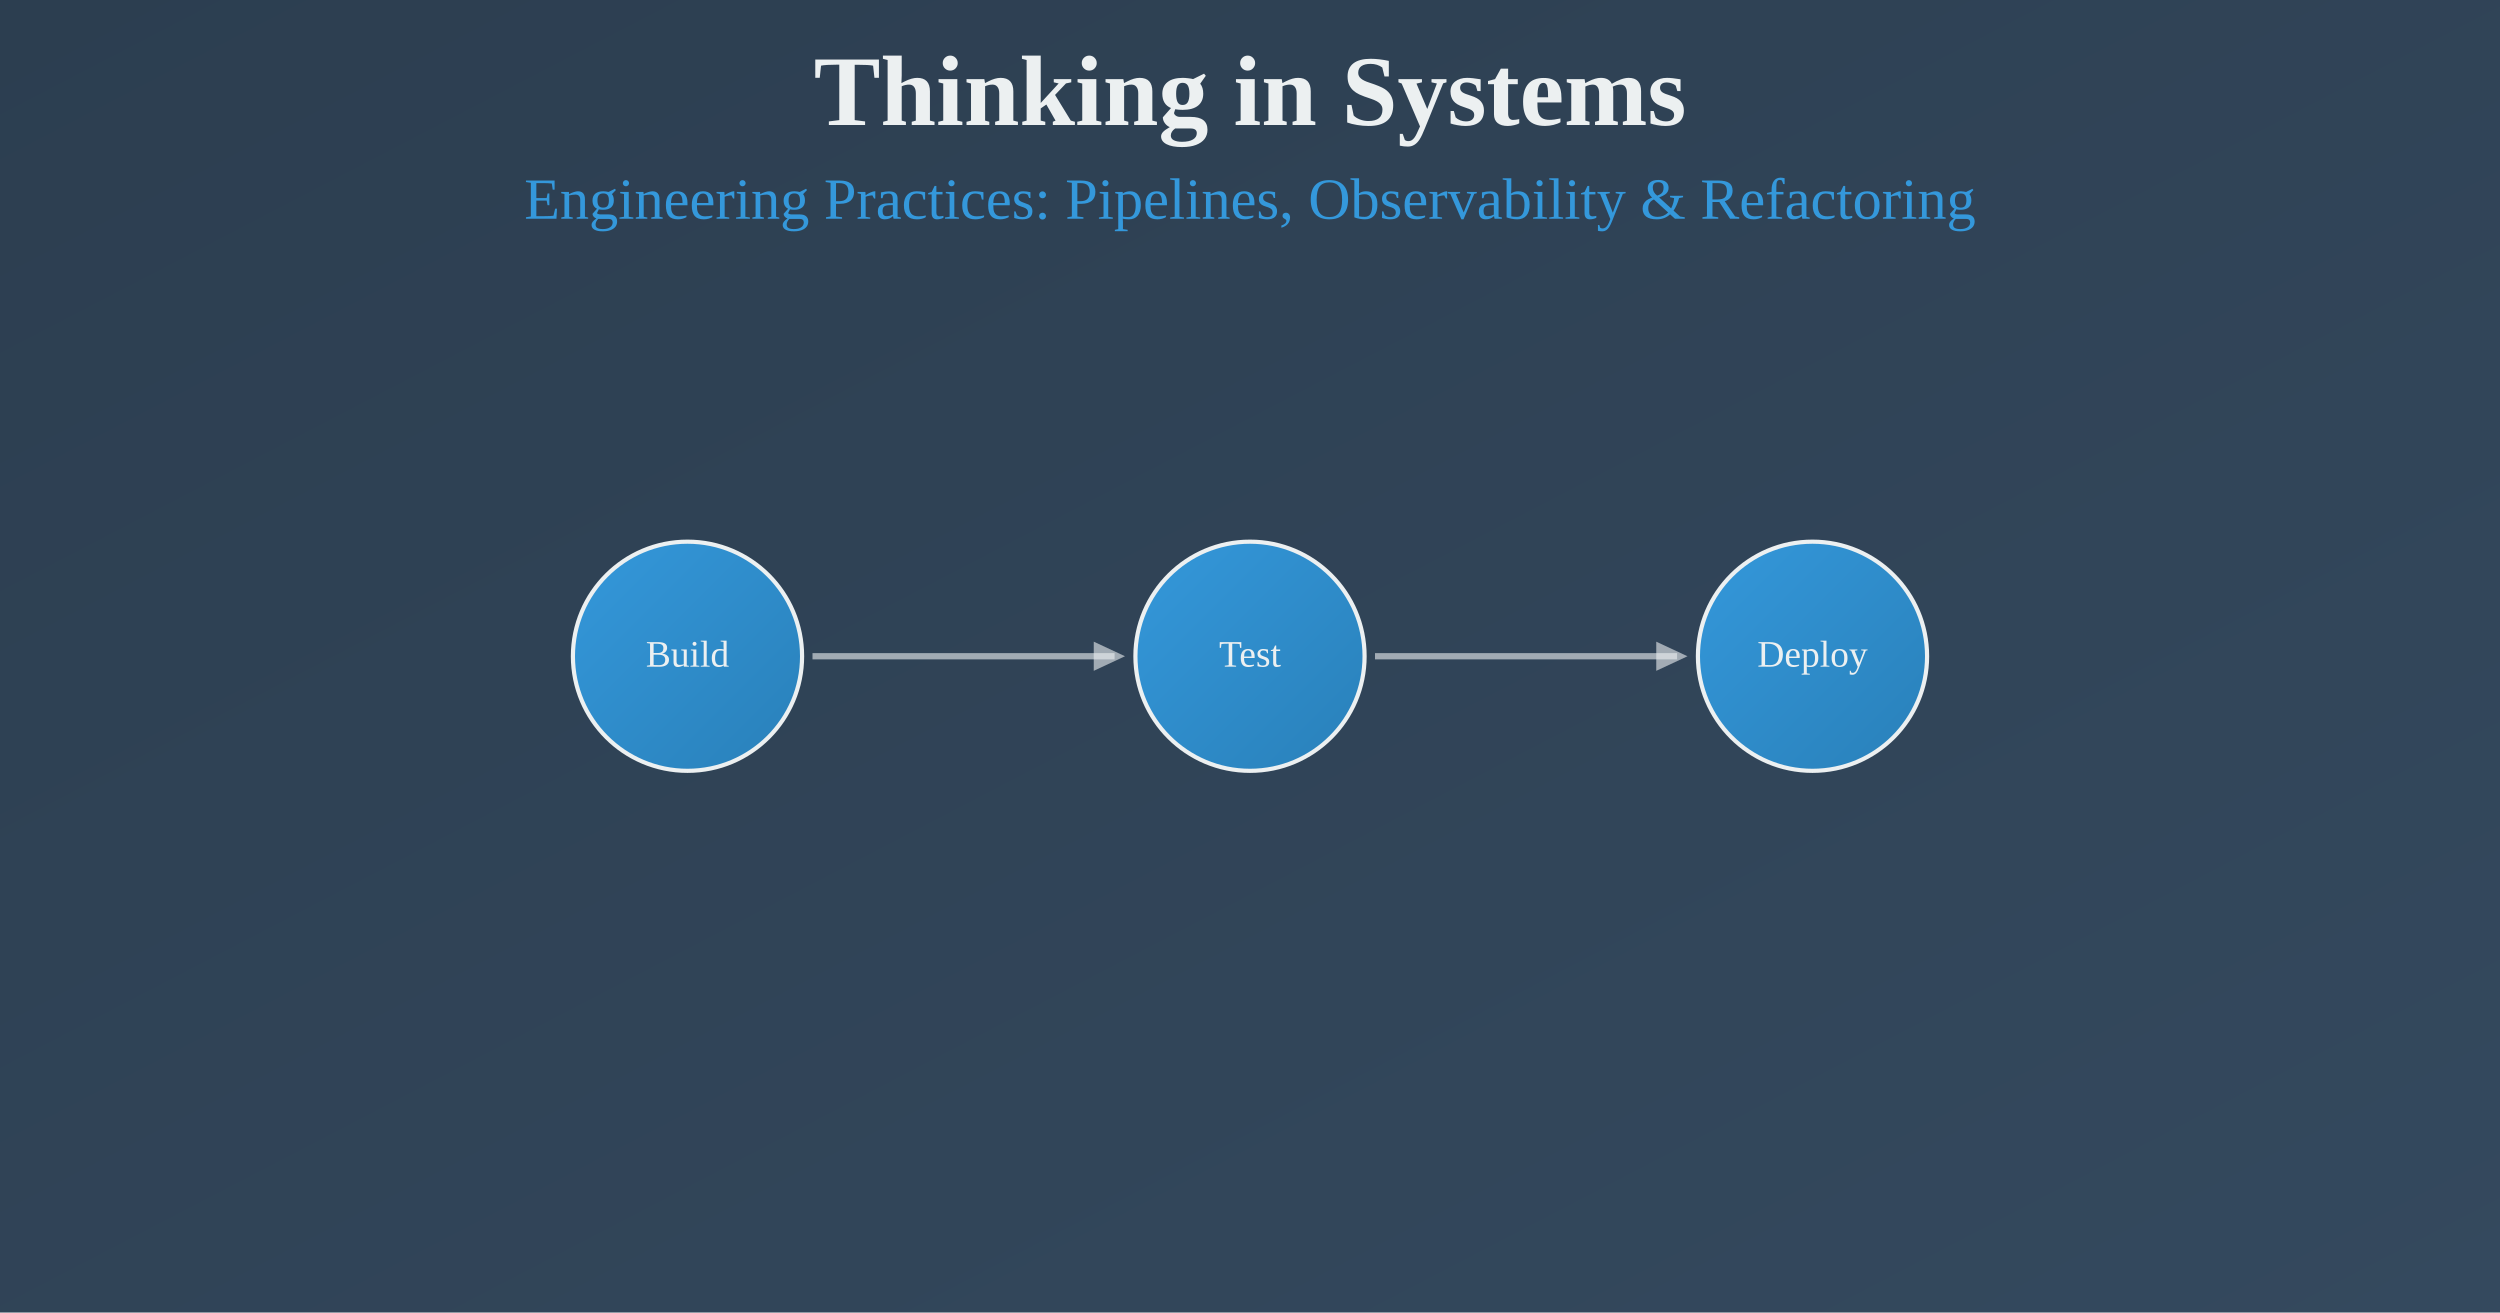
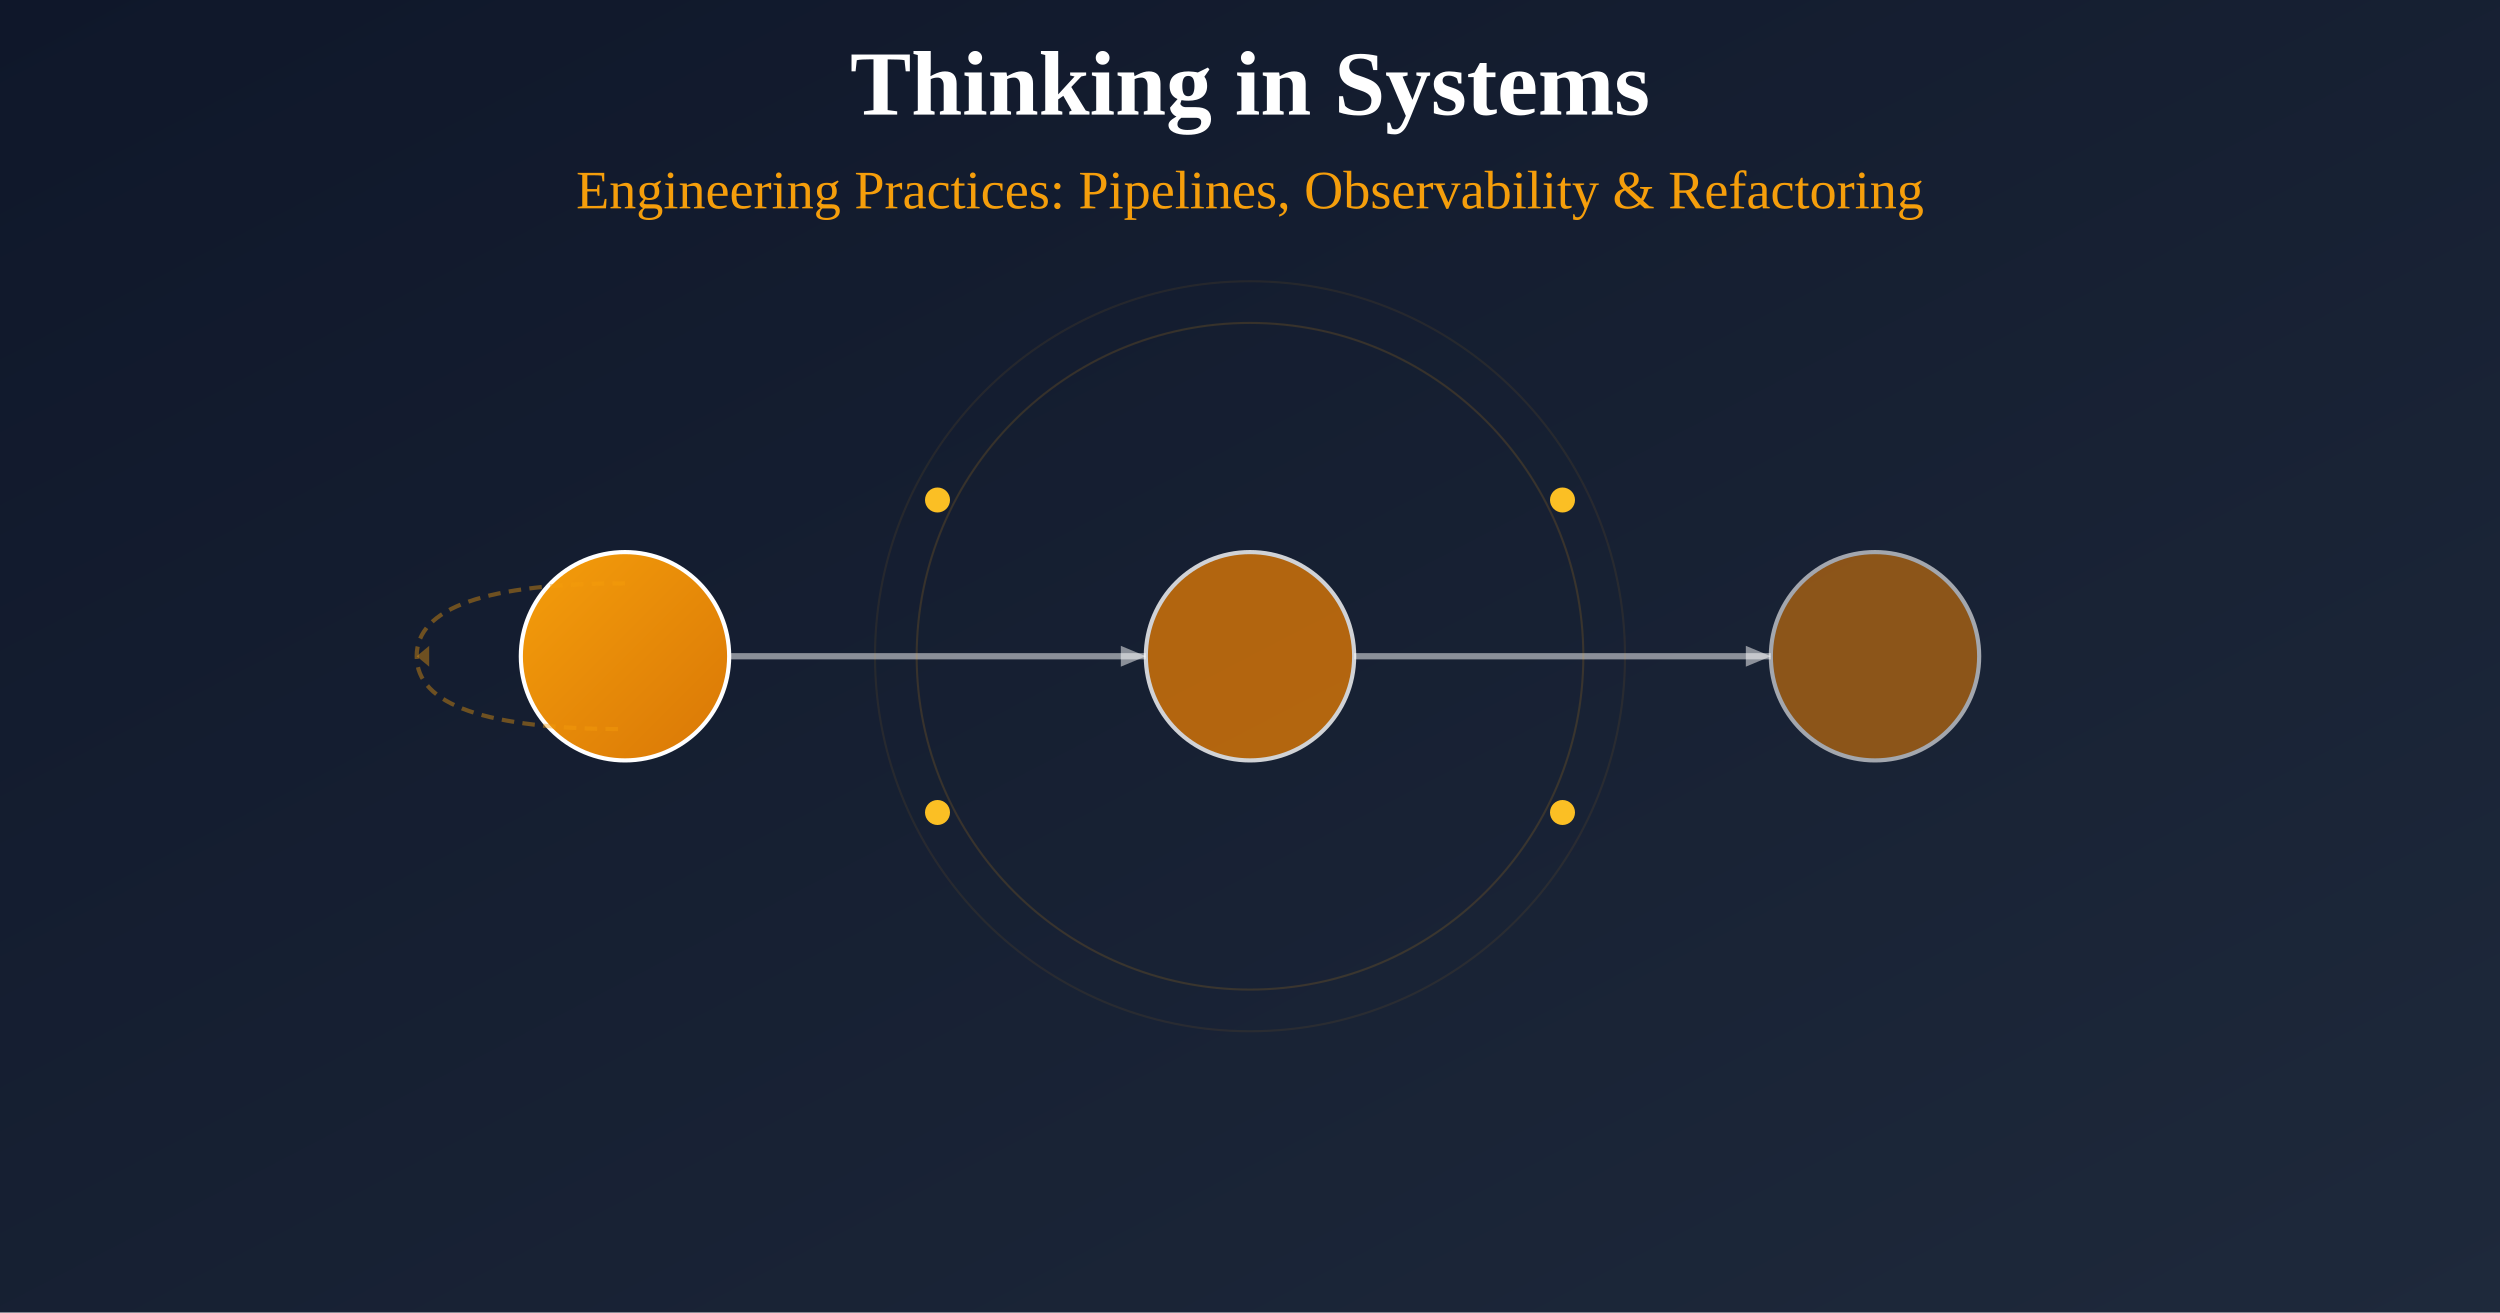
<svg xmlns="http://www.w3.org/2000/svg" width="1200" height="630" viewBox="0 0 1200 630">
  <defs>
    <linearGradient id="bgGradient" x1="0%" y1="0%" x2="100%" y2="100%">
-       <stop offset="0%" style="stop-color:#2c3e50;stop-opacity:1" />
-       <stop offset="100%" style="stop-color:#34495e;stop-opacity:1" />
+       <stop offset="0%" stop-color="#0f172a" />
+       <stop offset="100%" stop-color="#1e293b" />
    </linearGradient>
-     <linearGradient id="accentGradient" x1="0%" y1="0%" x2="100%" y2="100%">
-       <stop offset="0%" style="stop-color:#3498db;stop-opacity:1" />
-       <stop offset="100%" style="stop-color:#2980b9;stop-opacity:1" />
+     <linearGradient id="nodeGradient" x1="0%" y1="0%" x2="100%" y2="100%">
+       <stop offset="0%" stop-color="#f59e0b" />
+       <stop offset="100%" stop-color="#d97706" />
    </linearGradient>
  </defs>
  <rect width="1200" height="630" fill="url(#bgGradient)" />
-   <circle cx="330" cy="315" r="55" fill="url(#accentGradient)" stroke="#ecf0f1" stroke-width="2" />
-   <text x="330" y="320" text-anchor="middle" font-size="18" fill="#ecf0f1">Build</text>
-   <circle cx="600" cy="315" r="55" fill="url(#accentGradient)" stroke="#ecf0f1" stroke-width="2" />
-   <text x="600" y="320" text-anchor="middle" font-size="18" fill="#ecf0f1">Test</text>
-   <circle cx="870" cy="315" r="55" fill="url(#accentGradient)" stroke="#ecf0f1" stroke-width="2" />
-   <text x="870" y="320" text-anchor="middle" font-size="18" fill="#ecf0f1">Deploy</text>
-   <line x1="390" y1="315" x2="535" y2="315" stroke="#ecf0f1" stroke-width="3" opacity="0.6" />
-   <polygon points="540,315 525,308 525,322" fill="#ecf0f1" opacity="0.6" />
-   <line x1="660" y1="315" x2="805" y2="315" stroke="#ecf0f1" stroke-width="3" opacity="0.6" />
-   <polygon points="810,315 795,308 795,322" fill="#ecf0f1" opacity="0.6" />
-   <text x="600" y="60" text-anchor="middle" font-size="48" font-weight="bold" fill="#ecf0f1">Thinking in Systems</text>
-   <text x="600" y="105" text-anchor="middle" font-size="28" fill="#3498db">Engineering Practices: Pipelines, Observability &amp; Refactoring</text>
+   <circle cx="300" cy="315" r="50" fill="url(#nodeGradient)" stroke="#ffffff" stroke-width="2" />
+   <circle cx="600" cy="315" r="50" fill="#d97706" opacity="0.8" stroke="#ffffff" stroke-width="2" />
+   <circle cx="900" cy="315" r="50" fill="#d97706" opacity="0.6" stroke="#ffffff" stroke-width="2" />
+   <line x1="350" y1="315" x2="550" y2="315" stroke="#ffffff" stroke-width="3" opacity="0.5" />
+   <polygon points="550,315 538,310 538,320" fill="#ffffff" opacity="0.5" />
+   <line x1="650" y1="315" x2="850" y2="315" stroke="#ffffff" stroke-width="3" opacity="0.5" />
+   <polygon points="850,315 838,310 838,320" fill="#ffffff" opacity="0.5" />
+   <path d="M300 280 Q200 280 200 315 Q200 350 300 350" fill="none" stroke="#f59e0b" stroke-width="2" opacity="0.4" stroke-dasharray="6,4" />
+   <polygon points="200,315 206,310 206,320" fill="#f59e0b" opacity="0.4" />
+   <circle cx="450" cy="240" r="6" fill="#fbbf24" />
+   <circle cx="750" cy="240" r="6" fill="#fbbf24" />
+   <circle cx="450" cy="390" r="6" fill="#fbbf24" />
+   <circle cx="750" cy="390" r="6" fill="#fbbf24" />
+   <circle cx="600" cy="315" r="160" fill="none" stroke="#f59e0b" stroke-width="1" opacity="0.15" />
+   <circle cx="600" cy="315" r="180" fill="none" stroke="#f59e0b" stroke-width="1" opacity="0.08" />
+   <text x="600" y="55" text-anchor="middle" font-size="44" font-weight="700" fill="#ffffff">Thinking in Systems</text>
+   <text x="600" y="100" text-anchor="middle" font-size="26" fill="#f59e0b">Engineering Practices: Pipelines, Observability &amp; Refactoring</text>
</svg>
